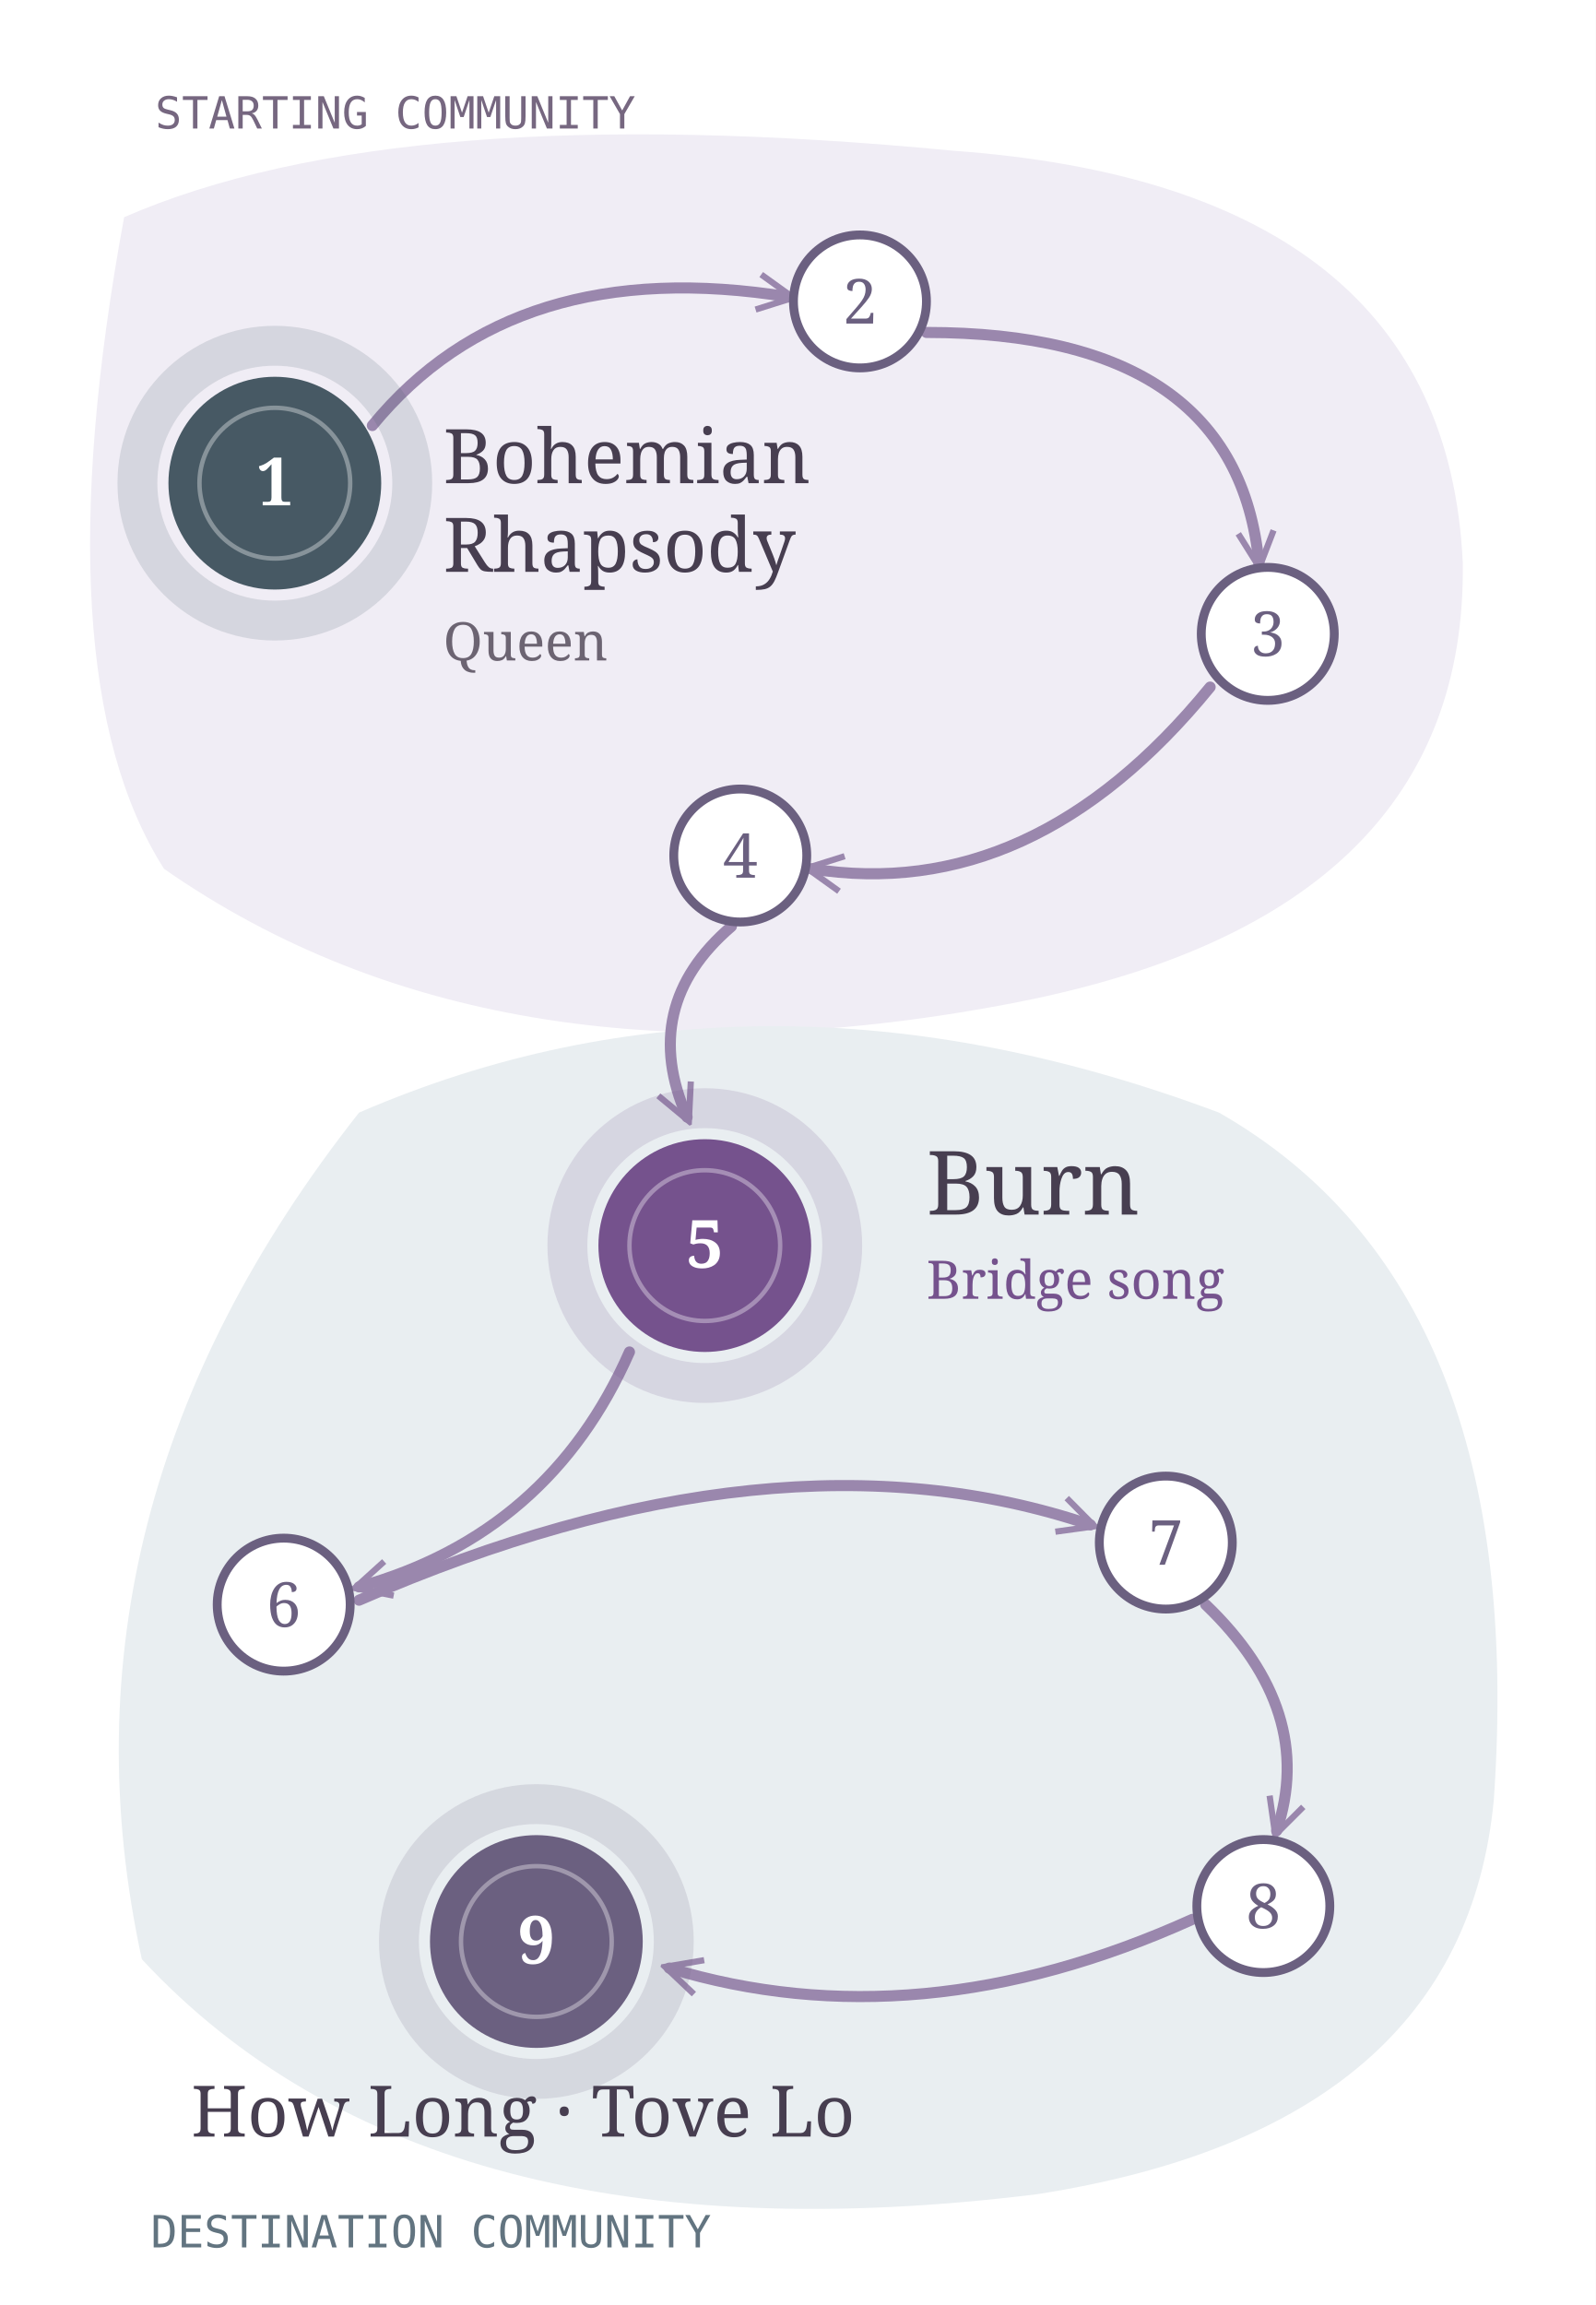
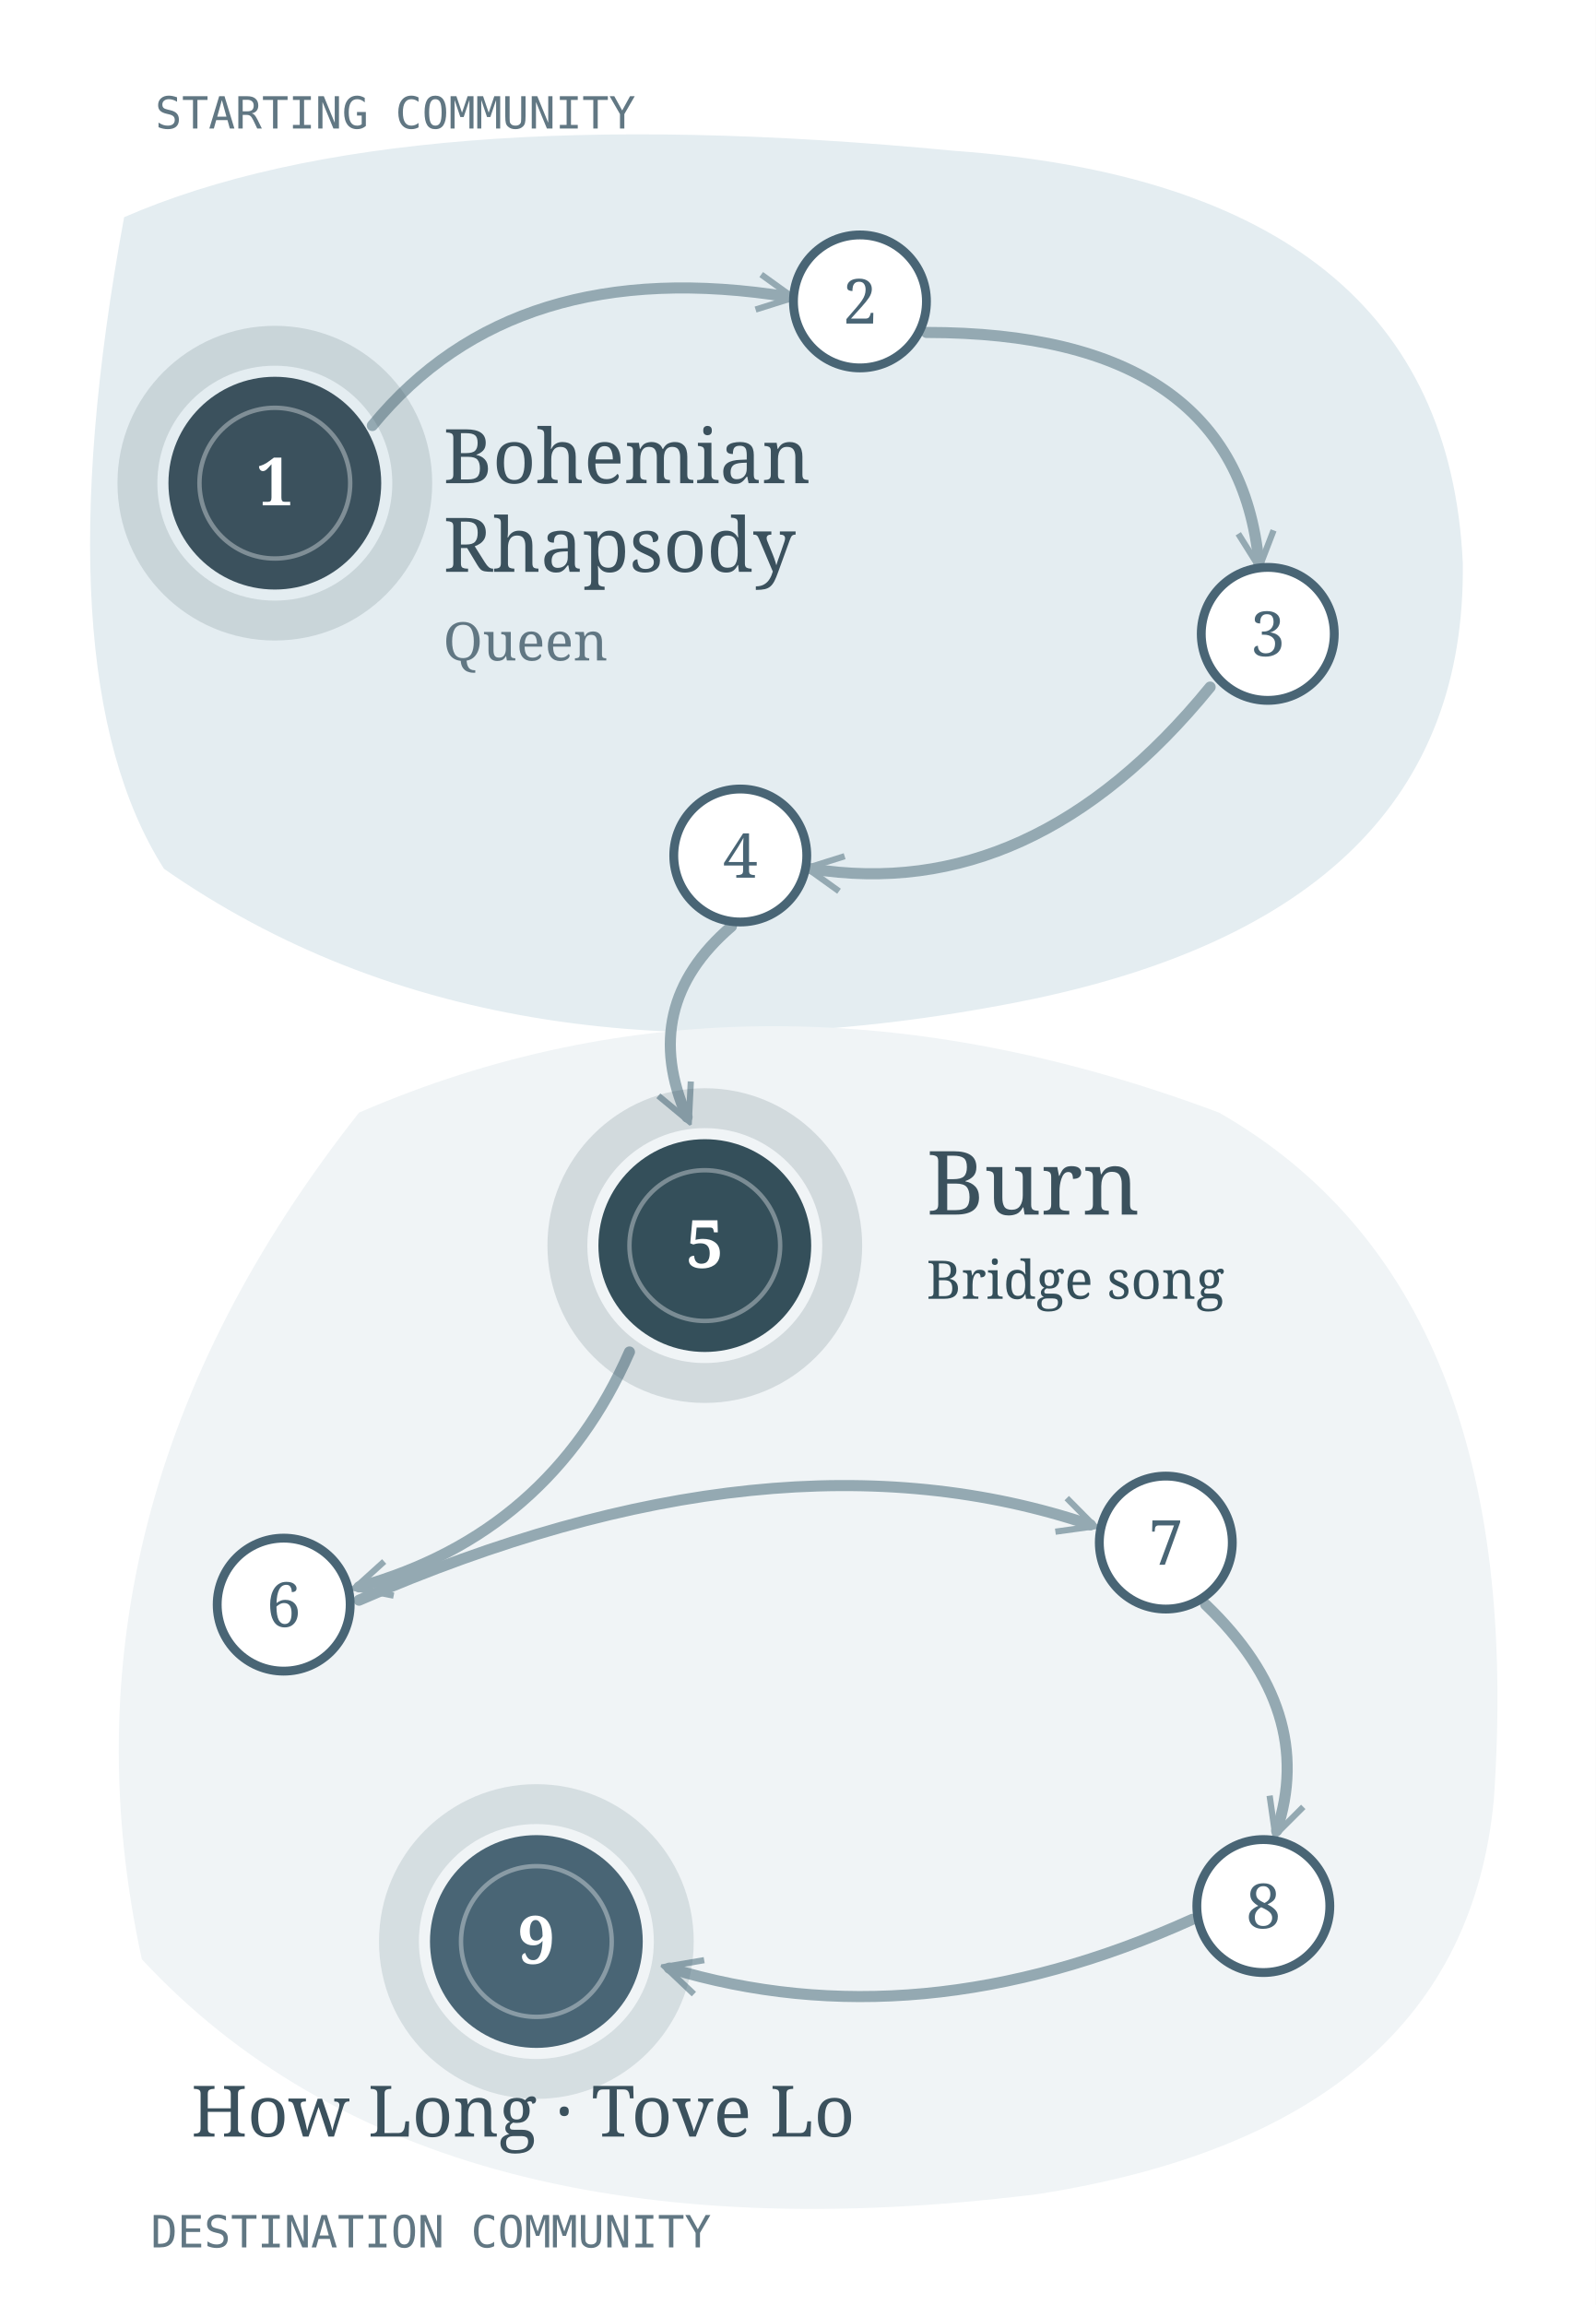
<svg xmlns="http://www.w3.org/2000/svg" viewBox="0 0 360 520" role="img" aria-labelledby="title desc">
  <defs>
    <marker id="arrow" viewBox="0 0 10 10" refX="8" refY="5" markerWidth="4" markerHeight="4" orient="auto-start-reverse">
-       <path d="M1 1 9 5 1 9" fill="none" stroke="#9a87ad" stroke-width="1.4" />
+       <path d="M1 1 9 5 1 9" fill="none" stroke="#94a9b2" stroke-width="1.4" />
    </marker>
  </defs>
  <rect width="360" height="520" fill="#ffffff" />
-   <path d="M28 49Q90 22 215 34Q326 42 330 127Q331 206 230 226Q113 249 37 196Q9 152 28 49Z" fill="#f0edf5" />
-   <path d="M81 251Q171 212 275 251Q345 291 337 406Q330 480 234 495Q97 512 32 442Q10 341 81 251Z" fill="#e9eef1" />
-   <text x="35" y="29" text-anchor="start" font-family="ui-monospace,monospace" font-size="10" fill="#766780">STARTING COMMUNITY</text>
-   <text x="34" y="507" text-anchor="start" font-family="ui-monospace,monospace" font-size="10" fill="#627480">DESTINATION COMMUNITY</text>
-   <g fill="none" stroke="#9a87ad" stroke-width="2.5" stroke-linecap="round" marker-end="url(#arrow)">
+   <path d="M28 49Q90 22 215 34Q326 42 330 127Q331 206 230 226Q113 249 37 196Q9 152 28 49Z" fill="#e4edf1" />
+   <path d="M81 251Q171 212 275 251Q345 291 337 406Q330 480 234 495Q97 512 32 442Q10 341 81 251Z" fill="#f0f4f6" />
+   <text x="35" y="29" text-anchor="start" font-family="ui-monospace,monospace" font-size="10" fill="#617783">STARTING COMMUNITY</text>
+   <text x="34" y="507" text-anchor="start" font-family="ui-monospace,monospace" font-size="10" fill="#617783">DESTINATION COMMUNITY</text>
+   <g fill="none" stroke="#94a9b2" stroke-width="2.5" stroke-linecap="round" marker-end="url(#arrow)">
    <path d="M84 96 Q116 57 178 67" />
    <path d="M209 75 Q279 75 284 127" />
    <path d="M273 155 Q233 204 183 196" />
    <path d="M165 209 Q144 227 155 252" />
    <path d="M142 305 Q124 346 81 358" />
    <path d="M81 361 Q175 320 246 344" />
    <path d="M272 362 Q297 386 288 413" />
    <path d="M269 433 Q207 461 151 444" />
  </g>
  <g>
-     <circle cx="62" cy="109" r="31" fill="none" stroke="#475964" stroke-opacity=".16" stroke-width="9" />
-     <circle cx="62" cy="109" r="24" fill="#475964" />
+     <circle cx="62" cy="109" r="31" fill="none" stroke="#3b515d" stroke-opacity=".16" stroke-width="9" />
+     <circle cx="62" cy="109" r="24" fill="#3b515d" />
    <circle cx="62" cy="109" r="17" fill="none" stroke="#ffffff" stroke-opacity=".35" />
    <text x="62" y="114" text-anchor="middle" font-family="Georgia,serif" font-size="15" fill="#ffffff" font-weight="bold">1</text>
  </g>
  <g>
-     <circle cx="194" cy="68" r="15" fill="#ffffff" stroke="#6b6080" stroke-width="2" />
-     <text x="194" y="73" text-anchor="middle" font-family="Georgia,serif" font-size="14" fill="#6b6080">2</text>
+     <circle cx="194" cy="68" r="15" fill="#ffffff" stroke="#496575" stroke-width="2" />
+     <text x="194" y="73" text-anchor="middle" font-family="Georgia,serif" font-size="14" fill="#496575">2</text>
  </g>
  <g>
-     <circle cx="286" cy="143" r="15" fill="#ffffff" stroke="#6b6080" stroke-width="2" />
-     <text x="286" y="148" text-anchor="middle" font-family="Georgia,serif" font-size="14" fill="#6b6080">3</text>
+     <circle cx="286" cy="143" r="15" fill="#ffffff" stroke="#496575" stroke-width="2" />
+     <text x="286" y="148" text-anchor="middle" font-family="Georgia,serif" font-size="14" fill="#496575">3</text>
  </g>
  <g>
-     <circle cx="167" cy="193" r="15" fill="#ffffff" stroke="#6b6080" stroke-width="2" />
-     <text x="167" y="198" text-anchor="middle" font-family="Georgia,serif" font-size="14" fill="#6b6080">4</text>
+     <circle cx="167" cy="193" r="15" fill="#ffffff" stroke="#496575" stroke-width="2" />
+     <text x="167" y="198" text-anchor="middle" font-family="Georgia,serif" font-size="14" fill="#496575">4</text>
  </g>
  <g>
-     <circle cx="159" cy="281" r="31" fill="none" stroke="#75528d" stroke-opacity=".16" stroke-width="9" />
-     <circle cx="159" cy="281" r="24" fill="#75528d" />
+     <circle cx="159" cy="281" r="31" fill="none" stroke="#344f5a" stroke-opacity=".16" stroke-width="9" />
+     <circle cx="159" cy="281" r="24" fill="#344f5a" />
    <circle cx="159" cy="281" r="17" fill="none" stroke="#ffffff" stroke-opacity=".35" />
    <text x="159" y="286" text-anchor="middle" font-family="Georgia,serif" font-size="15" fill="#ffffff" font-weight="bold">5</text>
  </g>
  <g>
-     <circle cx="64" cy="362" r="15" fill="#ffffff" stroke="#6b6080" stroke-width="2" />
-     <text x="64" y="367" text-anchor="middle" font-family="Georgia,serif" font-size="14" fill="#6b6080">6</text>
+     <circle cx="64" cy="362" r="15" fill="#ffffff" stroke="#496575" stroke-width="2" />
+     <text x="64" y="367" text-anchor="middle" font-family="Georgia,serif" font-size="14" fill="#496575">6</text>
  </g>
  <g>
-     <circle cx="263" cy="348" r="15" fill="#ffffff" stroke="#6b6080" stroke-width="2" />
-     <text x="263" y="353" text-anchor="middle" font-family="Georgia,serif" font-size="14" fill="#6b6080">7</text>
+     <circle cx="263" cy="348" r="15" fill="#ffffff" stroke="#496575" stroke-width="2" />
+     <text x="263" y="353" text-anchor="middle" font-family="Georgia,serif" font-size="14" fill="#496575">7</text>
  </g>
  <g>
-     <circle cx="285" cy="430" r="15" fill="#ffffff" stroke="#6b6080" stroke-width="2" />
-     <text x="285" y="435" text-anchor="middle" font-family="Georgia,serif" font-size="14" fill="#6b6080">8</text>
+     <circle cx="285" cy="430" r="15" fill="#ffffff" stroke="#496575" stroke-width="2" />
+     <text x="285" y="435" text-anchor="middle" font-family="Georgia,serif" font-size="14" fill="#496575">8</text>
  </g>
  <g>
-     <circle cx="121" cy="438" r="31" fill="none" stroke="#6b6080" stroke-opacity=".16" stroke-width="9" />
-     <circle cx="121" cy="438" r="24" fill="#6b6080" />
+     <circle cx="121" cy="438" r="31" fill="none" stroke="#496575" stroke-opacity=".16" stroke-width="9" />
+     <circle cx="121" cy="438" r="24" fill="#496575" />
    <circle cx="121" cy="438" r="17" fill="none" stroke="#ffffff" stroke-opacity=".35" />
    <text x="121" y="443" text-anchor="middle" font-family="Georgia,serif" font-size="15" fill="#ffffff" font-weight="bold">9</text>
  </g>
-   <text x="100" y="109" text-anchor="start" font-family="Georgia,serif" font-size="17" fill="#473e50">Bohemian</text>
-   <text x="100" y="129" text-anchor="start" font-family="Georgia,serif" font-size="17" fill="#473e50">Rhapsody</text>
-   <text x="100" y="149" text-anchor="start" font-family="Georgia,serif" font-size="12" fill="#6c6472">Queen</text>
-   <text x="209" y="274" text-anchor="start" font-family="Georgia,serif" font-size="20" fill="#473e50">Burn</text>
-   <text x="209" y="293" text-anchor="start" font-family="Georgia,serif" font-size="12" fill="#75528d">Bridge song</text>
-   <text x="118" y="482" text-anchor="middle" font-family="Georgia,serif" font-size="16" fill="#473e50">How Long · Tove Lo</text>
+   <text x="100" y="109" text-anchor="start" font-family="Georgia,serif" font-size="17" fill="#3b515d">Bohemian</text>
+   <text x="100" y="129" text-anchor="start" font-family="Georgia,serif" font-size="17" fill="#3b515d">Rhapsody</text>
+   <text x="100" y="149" text-anchor="start" font-family="Georgia,serif" font-size="12" fill="#617783">Queen</text>
+   <text x="209" y="274" text-anchor="start" font-family="Georgia,serif" font-size="20" fill="#3b515d">Burn</text>
+   <text x="209" y="293" text-anchor="start" font-family="Georgia,serif" font-size="12" fill="#344f5a">Bridge song</text>
+   <text x="118" y="482" text-anchor="middle" font-family="Georgia,serif" font-size="16" fill="#3b515d">How Long · Tove Lo</text>
</svg>
